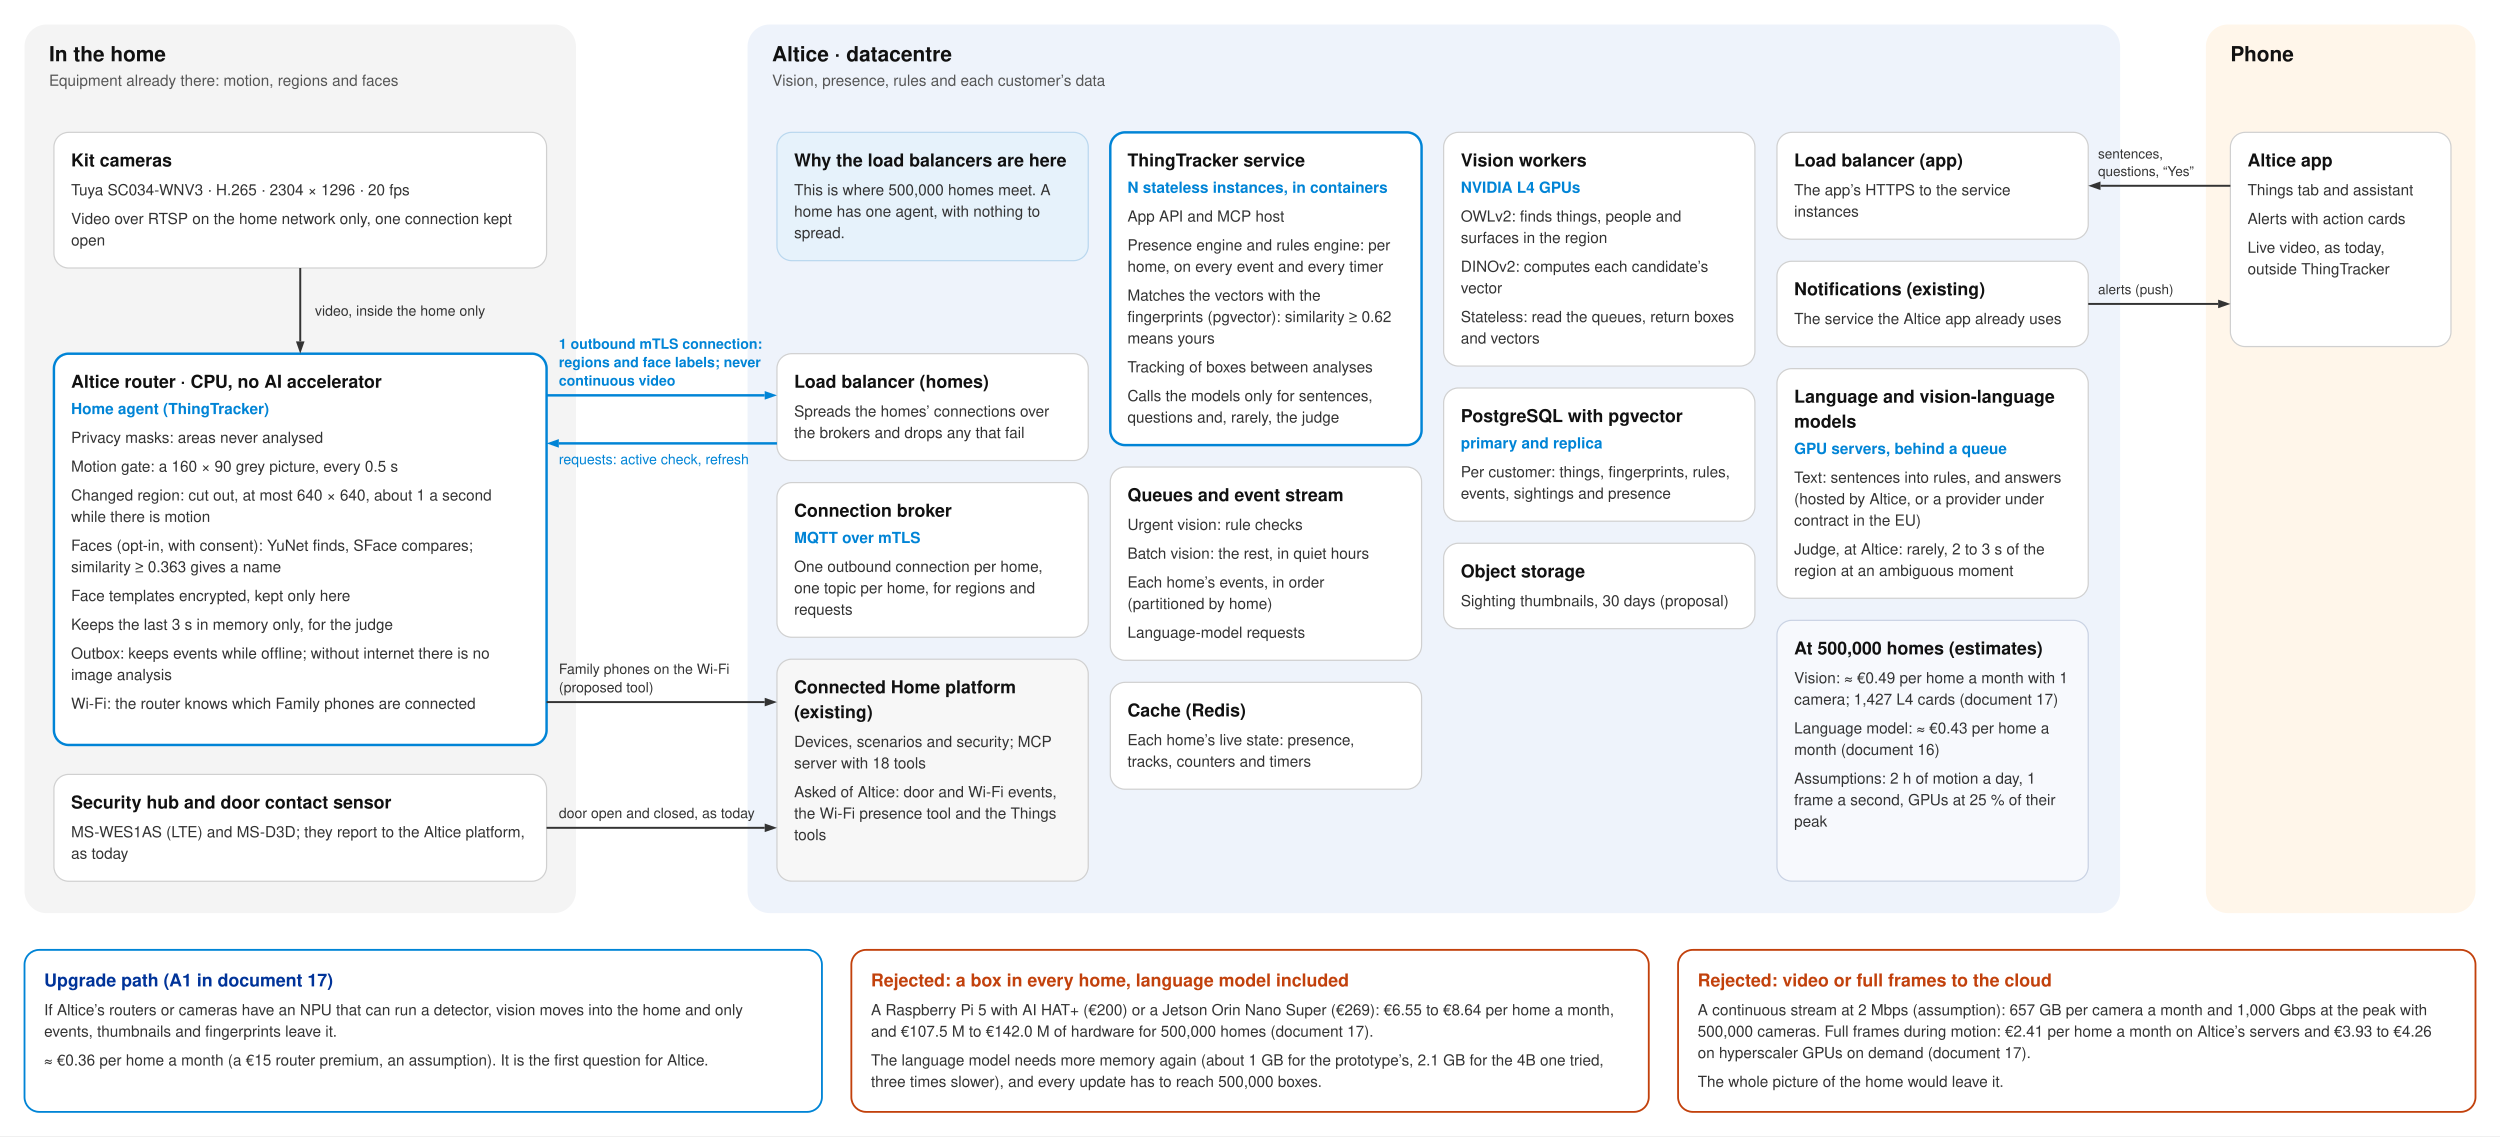
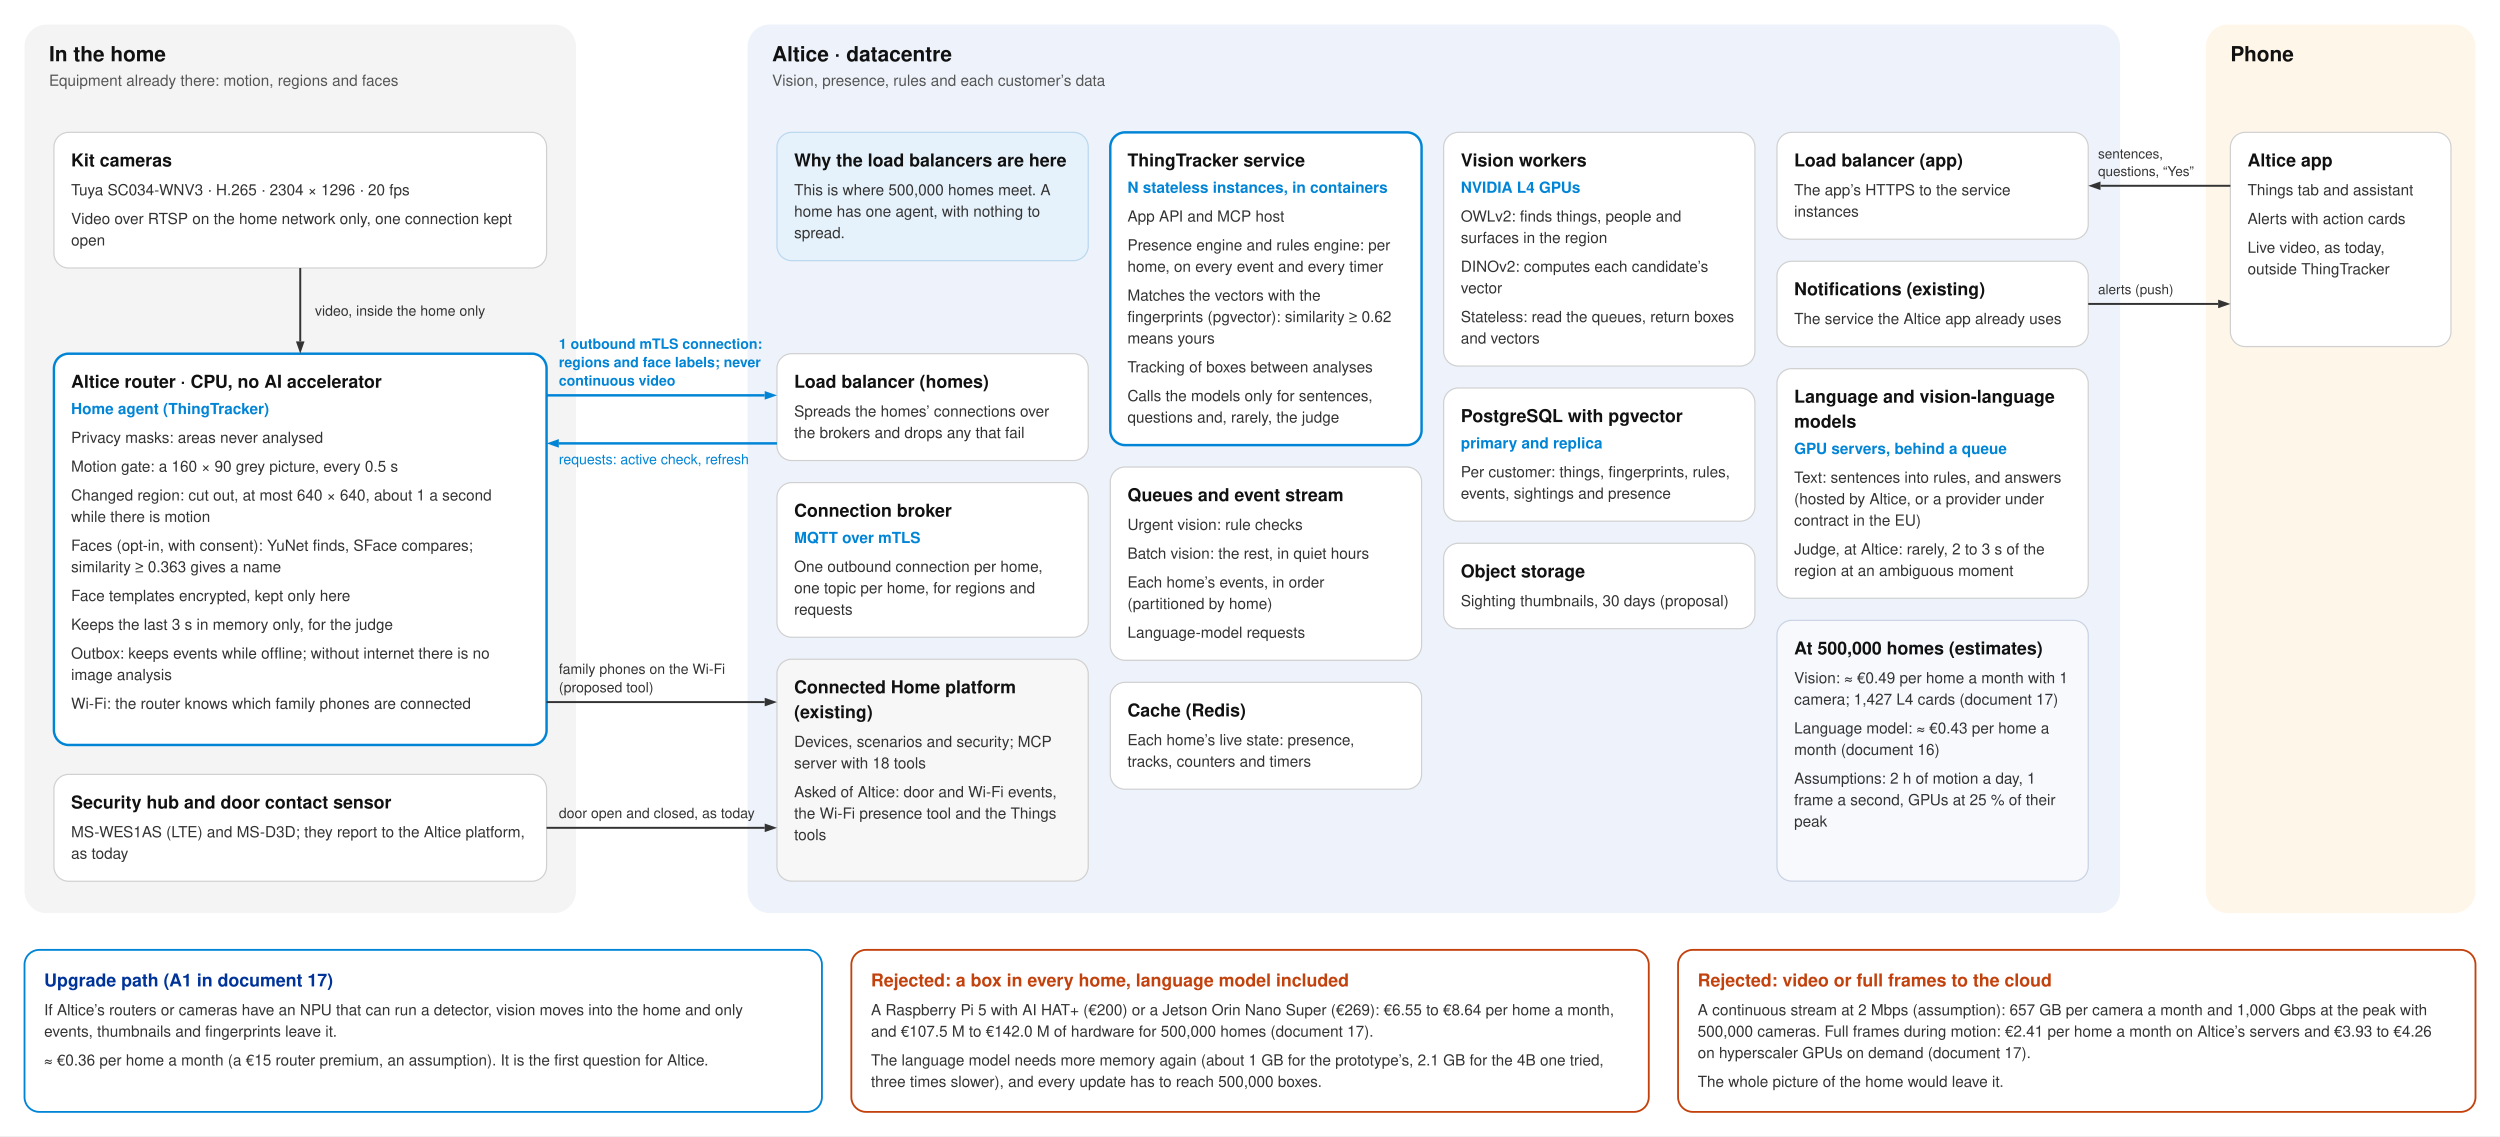
<svg xmlns="http://www.w3.org/2000/svg" viewBox="0 0 2040 927" width="2040" height="927" font-family="Helvetica Neue, Helvetica, Arial, sans-serif" role="img" aria-label="ThingTracker deployment">
  <defs>
    <marker id="m0084D6" viewBox="0 0 10 10" refX="0" refY="5" markerUnits="userSpaceOnUse" markerWidth="10" markerHeight="10" orient="auto">
      <path d="M0 1.5 L10 5 L0 8.5 Z" fill="#0084D6" />
    </marker>
    <marker id="m333333" viewBox="0 0 10 10" refX="0" refY="5" markerUnits="userSpaceOnUse" markerWidth="10" markerHeight="10" orient="auto">
      <path d="M0 1.5 L10 5 L0 8.5 Z" fill="#333333" />
    </marker>
  </defs>
  <rect width="2040" height="927" fill="#FFFFFF" />
  <rect x="20.0" y="20.0" width="450.0" height="725.1" rx="18" fill="#F4F4F4" />
  <text x="40.0" y="50.0" font-size="17" font-weight="400" fill="#111111" text-anchor="start">
    <tspan font-weight="700">In the home</tspan>
  </text>
  <text x="40.0" y="70.0" font-size="12.5" font-weight="400" fill="#555555" text-anchor="start">Equipment already there: motion, regions and faces</text>
  <rect x="610.0" y="20.0" width="1120.0" height="725.1" rx="18" fill="#EEF3FB" />
  <text x="630.0" y="50.0" font-size="17" font-weight="400" fill="#111111" text-anchor="start">
    <tspan font-weight="700">Altice · datacentre</tspan>
  </text>
  <text x="630.0" y="70.0" font-size="12.5" font-weight="400" fill="#555555" text-anchor="start">Vision, presence, rules and each customer’s data</text>
  <rect x="1800.0" y="20.0" width="220.0" height="725.1" rx="18" fill="#FFF6EA" />
  <text x="1820.0" y="50.0" font-size="17" font-weight="400" fill="#111111" text-anchor="start">
    <tspan font-weight="700">Phone</tspan>
  </text>
  <rect x="44.0" y="108.0" width="402.0" height="110.7" rx="12" fill="#FFFFFF" stroke="#D0D0D0" stroke-width="1.0" />
  <text x="58.0" y="135.8" font-size="14.5" font-weight="400" fill="#111111" text-anchor="start">
    <tspan font-weight="700">Kit cameras</tspan>
  </text>
  <text x="58.0" y="159.3" font-size="12.5" font-weight="400" fill="#333333" text-anchor="start">Tuya SC034-WNV3 · H.265 · 2304 × 1296 · 20 fps</text>
  <text x="58.0" y="182.8" font-size="12.5" font-weight="400" fill="#333333" text-anchor="start">Video over RTSP on the home network only, one connection kept</text>
  <text x="58.0" y="200.3" font-size="12.5" font-weight="400" fill="#333333" text-anchor="start">open</text>
  <rect x="634.0" y="108.0" width="254.0" height="104.7" rx="12" fill="#E6F2FB" stroke="#B9D7EE" stroke-width="1.0" />
  <text x="648.0" y="135.8" font-size="14.5" font-weight="400" fill="#111111" text-anchor="start">
    <tspan font-weight="700">Why the load balancers are here</tspan>
  </text>
  <text x="648.0" y="159.3" font-size="12.5" font-weight="400" fill="#333333" text-anchor="start">This is where 500,000 homes meet. A</text>
  <text x="648.0" y="176.8" font-size="12.5" font-weight="400" fill="#333333" text-anchor="start">home has one agent, with nothing to</text>
  <text x="648.0" y="194.3" font-size="12.5" font-weight="400" fill="#333333" text-anchor="start">spread.</text>
  <rect x="634.0" y="288.6" width="254.0" height="87.2" rx="12" fill="#FFFFFF" stroke="#D0D0D0" stroke-width="1.0" />
  <text x="648.0" y="316.4" font-size="14.5" font-weight="400" fill="#111111" text-anchor="start">
    <tspan font-weight="700">Load balancer (homes)</tspan>
  </text>
  <text x="648.0" y="339.9" font-size="12.5" font-weight="400" fill="#333333" text-anchor="start">Spreads the homes’ connections over</text>
  <text x="648.0" y="357.4" font-size="12.5" font-weight="400" fill="#333333" text-anchor="start">the brokers and drops any that fail</text>
  <rect x="634.0" y="393.8" width="254.0" height="126.2" rx="12" fill="#FFFFFF" stroke="#D0D0D0" stroke-width="1.0" />
  <text x="648.0" y="421.6" font-size="14.5" font-weight="400" fill="#111111" text-anchor="start">
    <tspan font-weight="700">Connection broker</tspan>
  </text>
  <text x="648.0" y="443.1" font-size="12.5" font-weight="400" fill="#0084D6" text-anchor="start">
    <tspan font-weight="700">MQTT over mTLS</tspan>
  </text>
  <text x="648.0" y="466.6" font-size="12.5" font-weight="400" fill="#333333" text-anchor="start">One outbound connection per home,</text>
  <text x="648.0" y="484.1" font-size="12.5" font-weight="400" fill="#333333" text-anchor="start">one topic per home, for regions and</text>
  <text x="648.0" y="501.6" font-size="12.5" font-weight="400" fill="#333333" text-anchor="start">requests</text>
  <rect x="44.0" y="288.6" width="402.0" height="319.3" rx="12" fill="#FFFFFF" stroke="#0084D6" stroke-width="2" />
  <text x="58.0" y="316.4" font-size="14.5" font-weight="400" fill="#111111" text-anchor="start">
    <tspan font-weight="700">Altice router · CPU, no AI accelerator</tspan>
  </text>
  <text x="58.0" y="337.9" font-size="12.5" font-weight="400" fill="#0084D6" text-anchor="start">
    <tspan font-weight="700">Home agent (ThingTracker)</tspan>
  </text>
  <text x="58.0" y="361.4" font-size="12.5" font-weight="400" fill="#333333" text-anchor="start">Privacy masks: areas never analysed</text>
  <text x="58.0" y="384.9" font-size="12.5" font-weight="400" fill="#333333" text-anchor="start">Motion gate: a 160 × 90 grey picture, every 0.5 s</text>
  <text x="58.0" y="408.4" font-size="12.5" font-weight="400" fill="#333333" text-anchor="start">Changed region: cut out, at most 640 × 640, about 1 a second</text>
  <text x="58.0" y="425.9" font-size="12.5" font-weight="400" fill="#333333" text-anchor="start">while there is motion</text>
  <text x="58.0" y="449.4" font-size="12.5" font-weight="400" fill="#333333" text-anchor="start">Faces (opt-in, with consent): YuNet finds, SFace compares;</text>
  <text x="58.0" y="466.9" font-size="12.5" font-weight="400" fill="#333333" text-anchor="start">similarity ≥ 0.363 gives a name</text>
  <text x="58.0" y="490.4" font-size="12.5" font-weight="400" fill="#333333" text-anchor="start">Face templates encrypted, kept only here</text>
  <text x="58.0" y="513.9" font-size="12.5" font-weight="400" fill="#333333" text-anchor="start">Keeps the last 3 s in memory only, for the judge</text>
  <text x="58.0" y="537.4" font-size="12.5" font-weight="400" fill="#333333" text-anchor="start">Outbox: keeps events while offline; without internet there is no</text>
  <text x="58.0" y="554.9" font-size="12.5" font-weight="400" fill="#333333" text-anchor="start">image analysis</text>
-   <text x="58.0" y="578.4" font-size="12.5" font-weight="400" fill="#333333" text-anchor="start">Wi-Fi: the router knows which Family phones are connected</text>
+   <text x="58.0" y="578.4" font-size="12.5" font-weight="400" fill="#333333" text-anchor="start">Wi-Fi: the router knows which family phones are connected</text>
  <rect x="44.0" y="631.9" width="402.0" height="87.2" rx="12" fill="#FFFFFF" stroke="#D0D0D0" stroke-width="1.0" />
  <text x="58.0" y="659.7" font-size="14.5" font-weight="400" fill="#111111" text-anchor="start">
    <tspan font-weight="700">Security hub and door contact sensor</tspan>
  </text>
  <text x="58.0" y="683.2" font-size="12.5" font-weight="400" fill="#333333" text-anchor="start">MS-WES1AS (LTE) and MS-D3D; they report to the Altice platform,</text>
  <text x="58.0" y="700.7" font-size="12.5" font-weight="400" fill="#333333" text-anchor="start">as today</text>
  <rect x="634.0" y="537.9" width="254.0" height="181.1" rx="12" fill="#F7F7F7" stroke="#D0D0D0" stroke-width="1.0" />
  <text x="648.0" y="565.7" font-size="14.5" font-weight="400" fill="#111111" text-anchor="start">
    <tspan font-weight="700">Connected Home platform</tspan>
  </text>
  <text x="648.0" y="586.0" font-size="14.5" font-weight="400" fill="#111111" text-anchor="start">
    <tspan font-weight="700">(existing)</tspan>
  </text>
  <text x="648.0" y="609.5" font-size="12.5" font-weight="400" fill="#333333" text-anchor="start">Devices, scenarios and security; MCP</text>
  <text x="648.0" y="627.0" font-size="12.5" font-weight="400" fill="#333333" text-anchor="start">server with 18 tools</text>
  <text x="648.0" y="650.5" font-size="12.5" font-weight="400" fill="#333333" text-anchor="start">Asked of Altice: door and Wi-Fi events,</text>
  <text x="648.0" y="668.0" font-size="12.5" font-weight="400" fill="#333333" text-anchor="start">the Wi-Fi presence tool and the Things</text>
  <text x="648.0" y="685.5" font-size="12.5" font-weight="400" fill="#333333" text-anchor="start">tools</text>
  <rect x="906.0" y="108.0" width="254.0" height="255.2" rx="12" fill="#FFFFFF" stroke="#0084D6" stroke-width="2" />
  <text x="920.0" y="135.8" font-size="14.5" font-weight="400" fill="#111111" text-anchor="start">
    <tspan font-weight="700">ThingTracker service</tspan>
  </text>
  <text x="920.0" y="157.3" font-size="12.5" font-weight="400" fill="#0084D6" text-anchor="start">
    <tspan font-weight="700">N stateless instances, in containers</tspan>
  </text>
  <text x="920.0" y="180.8" font-size="12.5" font-weight="400" fill="#333333" text-anchor="start">App API and MCP host</text>
  <text x="920.0" y="204.3" font-size="12.5" font-weight="400" fill="#333333" text-anchor="start">Presence engine and rules engine: per</text>
  <text x="920.0" y="221.8" font-size="12.5" font-weight="400" fill="#333333" text-anchor="start">home, on every event and every timer</text>
  <text x="920.0" y="245.3" font-size="12.5" font-weight="400" fill="#333333" text-anchor="start">Matches the vectors with the</text>
  <text x="920.0" y="262.8" font-size="12.5" font-weight="400" fill="#333333" text-anchor="start">fingerprints (pgvector): similarity ≥ 0.62</text>
  <text x="920.0" y="280.3" font-size="12.5" font-weight="400" fill="#333333" text-anchor="start">means yours</text>
  <text x="920.0" y="303.8" font-size="12.5" font-weight="400" fill="#333333" text-anchor="start">Tracking of boxes between analyses</text>
  <text x="920.0" y="327.3" font-size="12.5" font-weight="400" fill="#333333" text-anchor="start">Calls the models only for sentences,</text>
  <text x="920.0" y="344.8" font-size="12.5" font-weight="400" fill="#333333" text-anchor="start">questions and, rarely, the judge</text>
  <rect x="906.0" y="381.1" width="254.0" height="157.7" rx="12" fill="#FFFFFF" stroke="#D0D0D0" stroke-width="1.0" />
  <text x="920.0" y="408.9" font-size="14.5" font-weight="400" fill="#111111" text-anchor="start">
    <tspan font-weight="700">Queues and event stream</tspan>
  </text>
  <text x="920.0" y="432.4" font-size="12.5" font-weight="400" fill="#333333" text-anchor="start">Urgent vision: rule checks</text>
  <text x="920.0" y="455.9" font-size="12.5" font-weight="400" fill="#333333" text-anchor="start">Batch vision: the rest, in quiet hours</text>
  <text x="920.0" y="479.4" font-size="12.5" font-weight="400" fill="#333333" text-anchor="start">Each home’s events, in order</text>
  <text x="920.0" y="496.9" font-size="12.5" font-weight="400" fill="#333333" text-anchor="start">(partitioned by home)</text>
  <text x="920.0" y="520.4" font-size="12.5" font-weight="400" fill="#333333" text-anchor="start">Language-model requests</text>
  <rect x="906.0" y="556.8" width="254.0" height="87.2" rx="12" fill="#FFFFFF" stroke="#D0D0D0" stroke-width="1.0" />
  <text x="920.0" y="584.6" font-size="14.5" font-weight="400" fill="#111111" text-anchor="start">
    <tspan font-weight="700">Cache (Redis)</tspan>
  </text>
  <text x="920.0" y="608.1" font-size="12.5" font-weight="400" fill="#333333" text-anchor="start">Each home’s live state: presence,</text>
  <text x="920.0" y="625.6" font-size="12.5" font-weight="400" fill="#333333" text-anchor="start">tracks, counters and timers</text>
  <rect x="1178.0" y="108.0" width="254.0" height="190.7" rx="12" fill="#FFFFFF" stroke="#D0D0D0" stroke-width="1.0" />
  <text x="1192.0" y="135.8" font-size="14.5" font-weight="400" fill="#111111" text-anchor="start">
    <tspan font-weight="700">Vision workers</tspan>
  </text>
  <text x="1192.0" y="157.3" font-size="12.5" font-weight="400" fill="#0084D6" text-anchor="start">
    <tspan font-weight="700">NVIDIA L4 GPUs</tspan>
  </text>
  <text x="1192.0" y="180.8" font-size="12.5" font-weight="400" fill="#333333" text-anchor="start">OWLv2: finds things, people and</text>
  <text x="1192.0" y="198.3" font-size="12.5" font-weight="400" fill="#333333" text-anchor="start">surfaces in the region</text>
  <text x="1192.0" y="221.8" font-size="12.5" font-weight="400" fill="#333333" text-anchor="start">DINOv2: computes each candidate’s</text>
  <text x="1192.0" y="239.3" font-size="12.5" font-weight="400" fill="#333333" text-anchor="start">vector</text>
  <text x="1192.0" y="262.8" font-size="12.5" font-weight="400" fill="#333333" text-anchor="start">Stateless: read the queues, return boxes</text>
  <text x="1192.0" y="280.3" font-size="12.5" font-weight="400" fill="#333333" text-anchor="start">and vectors</text>
  <rect x="1178.0" y="316.6" width="254.0" height="108.7" rx="12" fill="#FFFFFF" stroke="#D0D0D0" stroke-width="1.0" />
  <text x="1192.0" y="344.4" font-size="14.5" font-weight="400" fill="#111111" text-anchor="start">
    <tspan font-weight="700">PostgreSQL with pgvector</tspan>
  </text>
  <text x="1192.0" y="365.9" font-size="12.5" font-weight="400" fill="#0084D6" text-anchor="start">
    <tspan font-weight="700">primary and replica</tspan>
  </text>
  <text x="1192.0" y="389.4" font-size="12.5" font-weight="400" fill="#333333" text-anchor="start">Per customer: things, fingerprints, rules,</text>
  <text x="1192.0" y="406.9" font-size="12.5" font-weight="400" fill="#333333" text-anchor="start">events, sightings and presence</text>
  <rect x="1178.0" y="443.3" width="254.0" height="69.7" rx="12" fill="#FFFFFF" stroke="#D0D0D0" stroke-width="1.0" />
  <text x="1192.0" y="471.1" font-size="14.5" font-weight="400" fill="#111111" text-anchor="start">
    <tspan font-weight="700">Object storage</tspan>
  </text>
  <text x="1192.0" y="494.6" font-size="12.5" font-weight="400" fill="#333333" text-anchor="start">Sighting thumbnails, 30 days (proposal)</text>
  <rect x="1450.0" y="108.0" width="254.0" height="87.2" rx="12" fill="#FFFFFF" stroke="#D0D0D0" stroke-width="1.0" />
  <text x="1464.0" y="135.8" font-size="14.5" font-weight="400" fill="#111111" text-anchor="start">
    <tspan font-weight="700">Load balancer (app)</tspan>
  </text>
  <text x="1464.0" y="159.3" font-size="12.5" font-weight="400" fill="#333333" text-anchor="start">The app’s HTTPS to the service</text>
  <text x="1464.0" y="176.8" font-size="12.5" font-weight="400" fill="#333333" text-anchor="start">instances</text>
  <rect x="1450.0" y="213.2" width="254.0" height="69.7" rx="12" fill="#FFFFFF" stroke="#D0D0D0" stroke-width="1.0" />
  <text x="1464.0" y="240.9" font-size="14.5" font-weight="400" fill="#111111" text-anchor="start">
    <tspan font-weight="700">Notifications (existing)</tspan>
  </text>
  <text x="1464.0" y="264.4" font-size="12.5" font-weight="400" fill="#333333" text-anchor="start">The service the Altice app already uses</text>
  <rect x="1450.0" y="300.8" width="254.0" height="187.4" rx="12" fill="#FFFFFF" stroke="#D0D0D0" stroke-width="1.0" />
  <text x="1464.0" y="328.6" font-size="14.5" font-weight="400" fill="#111111" text-anchor="start">
    <tspan font-weight="700">Language and vision-language</tspan>
  </text>
  <text x="1464.0" y="348.9" font-size="14.5" font-weight="400" fill="#111111" text-anchor="start">
    <tspan font-weight="700">models</tspan>
  </text>
  <text x="1464.0" y="370.4" font-size="12.5" font-weight="400" fill="#0084D6" text-anchor="start">
    <tspan font-weight="700">GPU servers, behind a queue</tspan>
  </text>
  <text x="1464.0" y="393.9" font-size="12.5" font-weight="400" fill="#333333" text-anchor="start">Text: sentences into rules, and answers</text>
  <text x="1464.0" y="411.4" font-size="12.5" font-weight="400" fill="#333333" text-anchor="start">(hosted by Altice, or a provider under</text>
  <text x="1464.0" y="428.9" font-size="12.5" font-weight="400" fill="#333333" text-anchor="start">contract in the EU)</text>
  <text x="1464.0" y="452.4" font-size="12.5" font-weight="400" fill="#333333" text-anchor="start">Judge, at Altice: rarely, 2 to 3 s of the</text>
  <text x="1464.0" y="469.9" font-size="12.5" font-weight="400" fill="#333333" text-anchor="start">region at an ambiguous moment</text>
  <rect x="1450.0" y="506.2" width="254.0" height="212.8" rx="12" fill="#F7F9FD" stroke="#C9D2E3" stroke-width="1.0" />
  <text x="1464.0" y="534.0" font-size="14.5" font-weight="400" fill="#111111" text-anchor="start">
    <tspan font-weight="700">At 500,000 homes (estimates)</tspan>
  </text>
  <text x="1464.0" y="557.5" font-size="12.5" font-weight="400" fill="#333333" text-anchor="start">Vision: ≈ €0.49 per home a month with 1</text>
  <text x="1464.0" y="575.0" font-size="12.5" font-weight="400" fill="#333333" text-anchor="start">camera; 1,427 L4 cards (document 17)</text>
  <text x="1464.0" y="598.5" font-size="12.5" font-weight="400" fill="#333333" text-anchor="start">Language model: ≈ €0.43 per home a</text>
  <text x="1464.0" y="616.0" font-size="12.5" font-weight="400" fill="#333333" text-anchor="start">month (document 16)</text>
  <text x="1464.0" y="639.5" font-size="12.5" font-weight="400" fill="#333333" text-anchor="start">Assumptions: 2 h of motion a day, 1</text>
  <text x="1464.0" y="657.0" font-size="12.5" font-weight="400" fill="#333333" text-anchor="start">frame a second, GPUs at 25 % of their</text>
  <text x="1464.0" y="674.5" font-size="12.5" font-weight="400" fill="#333333" text-anchor="start">peak</text>
  <rect x="1820.0" y="108.0" width="180.0" height="174.8" rx="12" fill="#FFFFFF" stroke="#D0D0D0" stroke-width="1.0" />
  <text x="1834.0" y="135.8" font-size="14.5" font-weight="400" fill="#111111" text-anchor="start">
    <tspan font-weight="700">Altice app</tspan>
  </text>
  <text x="1834.0" y="159.3" font-size="12.5" font-weight="400" fill="#333333" text-anchor="start">Things tab and assistant</text>
  <text x="1834.0" y="182.8" font-size="12.5" font-weight="400" fill="#333333" text-anchor="start">Alerts with action cards</text>
  <text x="1834.0" y="206.3" font-size="12.5" font-weight="400" fill="#333333" text-anchor="start">Live video, as today,</text>
  <text x="1834.0" y="223.8" font-size="12.5" font-weight="400" fill="#333333" text-anchor="start">outside ThingTracker</text>
  <path d="M446.0 322.6 H624.0" fill="none" stroke="#0084D6" stroke-width="2" marker-end="url(#m0084D6)" />
  <text x="456.0" y="284.6" font-size="11.5" font-weight="700" fill="#0084D6" text-anchor="start">
    <tspan font-weight="700">1 outbound mTLS connection:</tspan>
  </text>
  <text x="456.0" y="299.6" font-size="11.5" font-weight="700" fill="#0084D6" text-anchor="start">
    <tspan font-weight="700">regions and face labels; never</tspan>
  </text>
  <text x="456.0" y="314.6" font-size="11.5" font-weight="700" fill="#0084D6" text-anchor="start">
    <tspan font-weight="700">continuous video</tspan>
  </text>
  <path d="M634.0 361.8 H456.0" fill="none" stroke="#0084D6" stroke-width="2" marker-end="url(#m0084D6)" />
  <text x="456.0" y="378.8" font-size="11.5" font-weight="400" fill="#0084D6" text-anchor="start">requests: active check, refresh</text>
  <path d="M446.0 572.9 H624.0" fill="none" stroke="#333333" stroke-width="1.6" marker-end="url(#m333333)" />
-   <text x="456.0" y="549.9" font-size="11.5" font-weight="400" fill="#333333" text-anchor="start">Family phones on the Wi-Fi</text>
+   <text x="456.0" y="549.9" font-size="11.5" font-weight="400" fill="#333333" text-anchor="start">family phones on the Wi-Fi</text>
  <text x="456.0" y="564.9" font-size="11.5" font-weight="400" fill="#333333" text-anchor="start">(proposed tool)</text>
  <path d="M446.0 675.5 H624.0" fill="none" stroke="#333333" stroke-width="1.6" marker-end="url(#m333333)" />
  <text x="456.0" y="667.5" font-size="11.5" font-weight="400" fill="#333333" text-anchor="start">door open and closed, as today</text>
  <path d="M245.0 218.7 V278.6" fill="none" stroke="#333333" stroke-width="1.6" marker-end="url(#m333333)" />
  <text x="257.0" y="257.6" font-size="11.5" font-weight="400" fill="#333333" text-anchor="start">video, inside the home only</text>
  <path d="M1820.0 151.6 H1714.0" fill="none" stroke="#333333" stroke-width="1.6" marker-end="url(#m333333)" />
  <text x="1712.0" y="129.3" font-size="11" font-weight="400" fill="#333333" text-anchor="start">sentences,</text>
  <text x="1712.0" y="143.6" font-size="11" font-weight="400" fill="#333333" text-anchor="start">questions, “Yes”</text>
  <path d="M1704.0 248.0 H1810.0" fill="none" stroke="#333333" stroke-width="1.6" marker-end="url(#m333333)" />
  <text x="1712.0" y="240.0" font-size="11" font-weight="400" fill="#333333" text-anchor="start">alerts (push)</text>
  <rect x="20.0" y="775.1" width="650.7" height="132.2" rx="12" fill="#FFFFFF" stroke="#0084D6" stroke-width="1.5" />
  <text x="36.0" y="804.9" font-size="14.5" font-weight="400" fill="#003399" text-anchor="start">
    <tspan font-weight="700">Upgrade path (A1 in document 17)</tspan>
  </text>
  <text x="36.0" y="828.4" font-size="12.5" font-weight="400" fill="#333333" text-anchor="start">If Altice’s routers or cameras have an NPU that can run a detector, vision moves into the home and only</text>
  <text x="36.0" y="845.9" font-size="12.5" font-weight="400" fill="#333333" text-anchor="start">events, thumbnails and fingerprints leave it.</text>
  <text x="36.0" y="869.4" font-size="12.5" font-weight="400" fill="#333333" text-anchor="start">≈ €0.36 per home a month (a €15 router premium, an assumption). It is the first question for Altice.</text>
  <rect x="694.7" y="775.1" width="650.7" height="132.2" rx="12" fill="#FFFFFF" stroke="#C2410C" stroke-width="1.5" />
  <text x="710.7" y="804.9" font-size="14.5" font-weight="400" fill="#C2410C" text-anchor="start">
    <tspan font-weight="700">Rejected: a box in every home, language model included</tspan>
  </text>
  <text x="710.7" y="828.4" font-size="12.5" font-weight="400" fill="#333333" text-anchor="start">A Raspberry Pi 5 with AI HAT+ (€200) or a Jetson Orin Nano Super (€269): €6.55 to €8.64 per home a month,</text>
  <text x="710.7" y="845.9" font-size="12.5" font-weight="400" fill="#333333" text-anchor="start">and €107.5 M to €142.0 M of hardware for 500,000 homes (document 17).</text>
  <text x="710.7" y="869.4" font-size="12.5" font-weight="400" fill="#333333" text-anchor="start">The language model needs more memory again (about 1 GB for the prototype’s, 2.1 GB for the 4B one tried,</text>
  <text x="710.7" y="886.9" font-size="12.5" font-weight="400" fill="#333333" text-anchor="start">three times slower), and every update has to reach 500,000 boxes.</text>
  <rect x="1369.3" y="775.1" width="650.7" height="132.2" rx="12" fill="#FFFFFF" stroke="#C2410C" stroke-width="1.5" />
  <text x="1385.3" y="804.9" font-size="14.5" font-weight="400" fill="#C2410C" text-anchor="start">
    <tspan font-weight="700">Rejected: video or full frames to the cloud</tspan>
  </text>
  <text x="1385.3" y="828.4" font-size="12.5" font-weight="400" fill="#333333" text-anchor="start">A continuous stream at 2 Mbps (assumption): 657 GB per camera a month and 1,000 Gbps at the peak with</text>
  <text x="1385.3" y="845.9" font-size="12.5" font-weight="400" fill="#333333" text-anchor="start">500,000 cameras. Full frames during motion: €2.41 per home a month on Altice’s servers and €3.93 to €4.26</text>
  <text x="1385.3" y="863.4" font-size="12.5" font-weight="400" fill="#333333" text-anchor="start">on hyperscaler GPUs on demand (document 17).</text>
  <text x="1385.3" y="886.9" font-size="12.5" font-weight="400" fill="#333333" text-anchor="start">The whole picture of the home would leave it.</text>
</svg>
